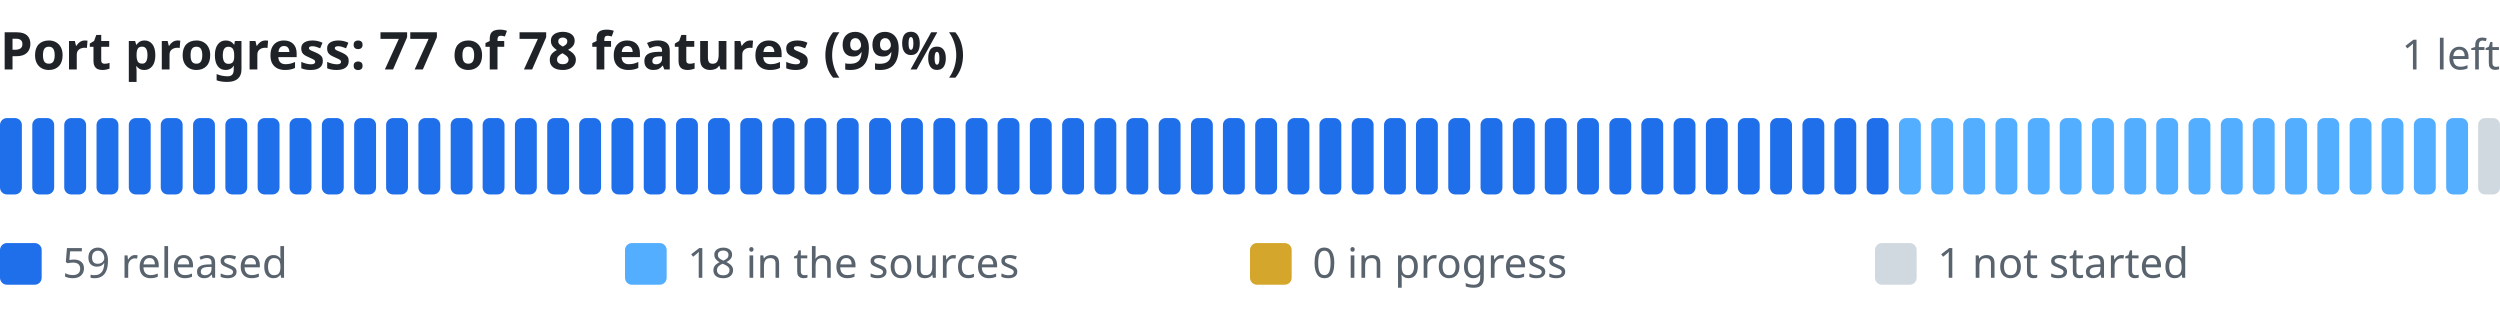
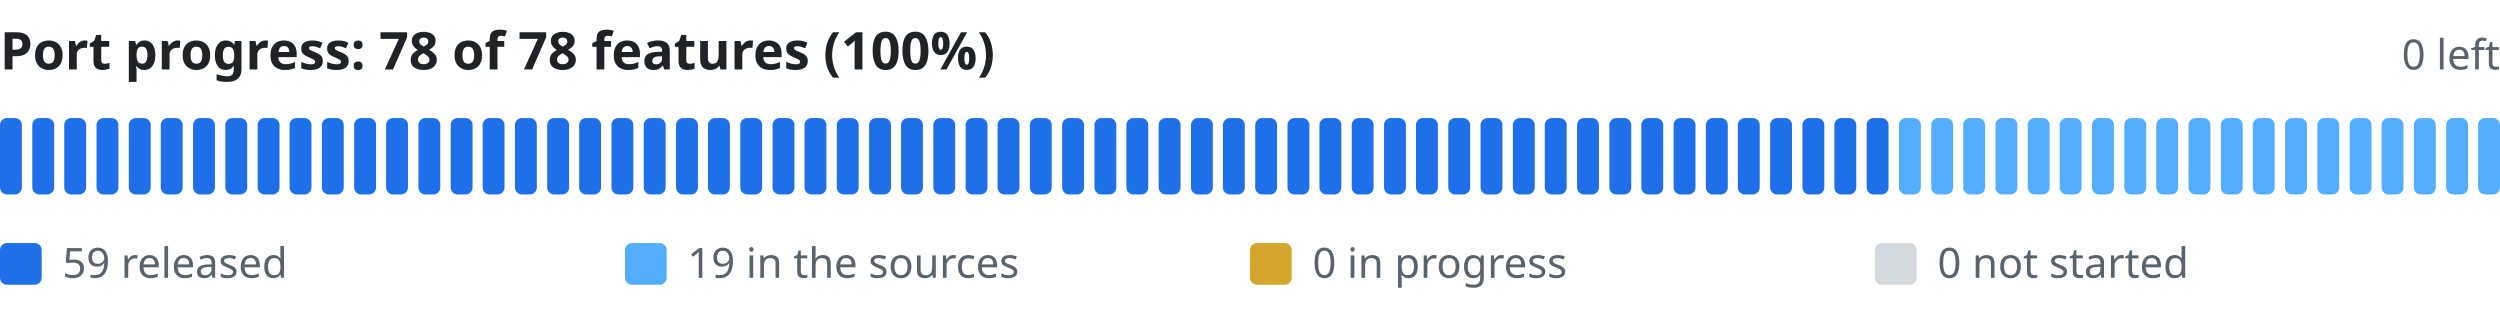
- <svg xmlns="http://www.w3.org/2000/svg" width="720" height="92" viewBox="0 0 720 92" role="img" aria-label="77 of 78 features done, 1 left">
+ <svg xmlns="http://www.w3.org/2000/svg" width="720" height="92" viewBox="0 0 720 92" role="img" aria-label="78 of 78 features done, 0 left">
  <style>
text { font-family: -apple-system, "Segoe UI", "Noto Sans", Helvetica, Arial, sans-serif; fill: #1f2328; }
.title { font-size: 15px; font-weight: 600; }
.small { font-size: 12px; fill: #59636e; }
.released { fill: #1f6feb; }
.sources { fill: #54aeff; }
.doing { fill: #d4a72c; }
.left { fill: #d1d9e0; }
@media (prefers-color-scheme: dark) {
  text { fill: #f0f6fc; }
  .small { fill: #9198a1; }
  .released { fill: #4493f8; }
  .sources { fill: #1f4f8f; }
  .doing { fill: #bb8009; }
  .left { fill: #3d444d; }
}
</style>
-   <text class="title" x="0" y="20">Port progress: 77 of 78 features (99%)</text>
-   <text class="small" x="720" y="20" text-anchor="end">1 left</text>
+   <text class="title" x="0" y="20">Port progress: 78 of 78 features (100%)</text>
+   <text class="small" x="720" y="20" text-anchor="end">0 left</text>
  <rect class="released" x="0.0" y="34" width="6.3" height="22" rx="2" />
  <rect class="released" x="9.3" y="34" width="6.3" height="22" rx="2" />
  <rect class="released" x="18.5" y="34" width="6.3" height="22" rx="2" />
  <rect class="released" x="27.8" y="34" width="6.3" height="22" rx="2" />
  <rect class="released" x="37.1" y="34" width="6.3" height="22" rx="2" />
  <rect class="released" x="46.3" y="34" width="6.3" height="22" rx="2" />
  <rect class="released" x="55.6" y="34" width="6.3" height="22" rx="2" />
  <rect class="released" x="64.9" y="34" width="6.3" height="22" rx="2" />
  <rect class="released" x="74.2" y="34" width="6.3" height="22" rx="2" />
  <rect class="released" x="83.4" y="34" width="6.3" height="22" rx="2" />
  <rect class="released" x="92.7" y="34" width="6.3" height="22" rx="2" />
  <rect class="released" x="102.0" y="34" width="6.3" height="22" rx="2" />
  <rect class="released" x="111.2" y="34" width="6.3" height="22" rx="2" />
  <rect class="released" x="120.5" y="34" width="6.3" height="22" rx="2" />
  <rect class="released" x="129.8" y="34" width="6.3" height="22" rx="2" />
  <rect class="released" x="139.0" y="34" width="6.3" height="22" rx="2" />
  <rect class="released" x="148.3" y="34" width="6.3" height="22" rx="2" />
  <rect class="released" x="157.6" y="34" width="6.3" height="22" rx="2" />
  <rect class="released" x="166.8" y="34" width="6.3" height="22" rx="2" />
  <rect class="released" x="176.1" y="34" width="6.3" height="22" rx="2" />
  <rect class="released" x="185.4" y="34" width="6.3" height="22" rx="2" />
  <rect class="released" x="194.7" y="34" width="6.3" height="22" rx="2" />
  <rect class="released" x="203.9" y="34" width="6.3" height="22" rx="2" />
  <rect class="released" x="213.2" y="34" width="6.3" height="22" rx="2" />
  <rect class="released" x="222.5" y="34" width="6.3" height="22" rx="2" />
  <rect class="released" x="231.7" y="34" width="6.3" height="22" rx="2" />
  <rect class="released" x="241.0" y="34" width="6.3" height="22" rx="2" />
  <rect class="released" x="250.3" y="34" width="6.3" height="22" rx="2" />
  <rect class="released" x="259.5" y="34" width="6.3" height="22" rx="2" />
  <rect class="released" x="268.8" y="34" width="6.3" height="22" rx="2" />
  <rect class="released" x="278.1" y="34" width="6.3" height="22" rx="2" />
  <rect class="released" x="287.3" y="34" width="6.3" height="22" rx="2" />
  <rect class="released" x="296.6" y="34" width="6.3" height="22" rx="2" />
  <rect class="released" x="305.9" y="34" width="6.3" height="22" rx="2" />
  <rect class="released" x="315.2" y="34" width="6.3" height="22" rx="2" />
  <rect class="released" x="324.4" y="34" width="6.3" height="22" rx="2" />
  <rect class="released" x="333.7" y="34" width="6.3" height="22" rx="2" />
  <rect class="released" x="343.0" y="34" width="6.3" height="22" rx="2" />
  <rect class="released" x="352.2" y="34" width="6.3" height="22" rx="2" />
  <rect class="released" x="361.5" y="34" width="6.3" height="22" rx="2" />
  <rect class="released" x="370.8" y="34" width="6.3" height="22" rx="2" />
  <rect class="released" x="380.0" y="34" width="6.3" height="22" rx="2" />
  <rect class="released" x="389.3" y="34" width="6.3" height="22" rx="2" />
  <rect class="released" x="398.6" y="34" width="6.3" height="22" rx="2" />
  <rect class="released" x="407.8" y="34" width="6.3" height="22" rx="2" />
  <rect class="released" x="417.1" y="34" width="6.3" height="22" rx="2" />
  <rect class="released" x="426.4" y="34" width="6.3" height="22" rx="2" />
  <rect class="released" x="435.7" y="34" width="6.3" height="22" rx="2" />
  <rect class="released" x="444.9" y="34" width="6.3" height="22" rx="2" />
  <rect class="released" x="454.2" y="34" width="6.3" height="22" rx="2" />
  <rect class="released" x="463.5" y="34" width="6.3" height="22" rx="2" />
  <rect class="released" x="472.7" y="34" width="6.3" height="22" rx="2" />
  <rect class="released" x="482.0" y="34" width="6.3" height="22" rx="2" />
  <rect class="released" x="491.3" y="34" width="6.3" height="22" rx="2" />
  <rect class="released" x="500.5" y="34" width="6.3" height="22" rx="2" />
  <rect class="released" x="509.8" y="34" width="6.3" height="22" rx="2" />
  <rect class="released" x="519.1" y="34" width="6.3" height="22" rx="2" />
  <rect class="released" x="528.3" y="34" width="6.3" height="22" rx="2" />
  <rect class="released" x="537.6" y="34" width="6.3" height="22" rx="2" />
  <rect class="sources" x="546.9" y="34" width="6.3" height="22" rx="2" />
  <rect class="sources" x="556.2" y="34" width="6.3" height="22" rx="2" />
  <rect class="sources" x="565.4" y="34" width="6.3" height="22" rx="2" />
  <rect class="sources" x="574.7" y="34" width="6.3" height="22" rx="2" />
  <rect class="sources" x="584.0" y="34" width="6.3" height="22" rx="2" />
  <rect class="sources" x="593.2" y="34" width="6.3" height="22" rx="2" />
  <rect class="sources" x="602.5" y="34" width="6.3" height="22" rx="2" />
  <rect class="sources" x="611.8" y="34" width="6.3" height="22" rx="2" />
  <rect class="sources" x="621.0" y="34" width="6.3" height="22" rx="2" />
  <rect class="sources" x="630.3" y="34" width="6.3" height="22" rx="2" />
  <rect class="sources" x="639.6" y="34" width="6.3" height="22" rx="2" />
  <rect class="sources" x="648.8" y="34" width="6.3" height="22" rx="2" />
  <rect class="sources" x="658.1" y="34" width="6.3" height="22" rx="2" />
  <rect class="sources" x="667.4" y="34" width="6.3" height="22" rx="2" />
  <rect class="sources" x="676.7" y="34" width="6.3" height="22" rx="2" />
  <rect class="sources" x="685.9" y="34" width="6.3" height="22" rx="2" />
  <rect class="sources" x="695.2" y="34" width="6.3" height="22" rx="2" />
  <rect class="sources" x="704.5" y="34" width="6.3" height="22" rx="2" />
-   <rect class="left" x="713.7" y="34" width="6.3" height="22" rx="2" />
+   <rect class="sources" x="713.7" y="34" width="6.3" height="22" rx="2" />
  <rect class="released" x="0" y="70" width="12" height="12" rx="2" />
  <text class="small" x="18" y="80">59 released</text>
  <rect class="sources" x="180" y="70" width="12" height="12" rx="2" />
-   <text class="small" x="198" y="80">18 in the sources</text>
+   <text class="small" x="198" y="80">19 in the sources</text>
  <rect class="doing" x="360" y="70" width="12" height="12" rx="2" />
  <text class="small" x="378" y="80">0 in progress</text>
  <rect class="left" x="540" y="70" width="12" height="12" rx="2" />
-   <text class="small" x="558" y="80">1 not started</text>
+   <text class="small" x="558" y="80">0 not started</text>
</svg>
